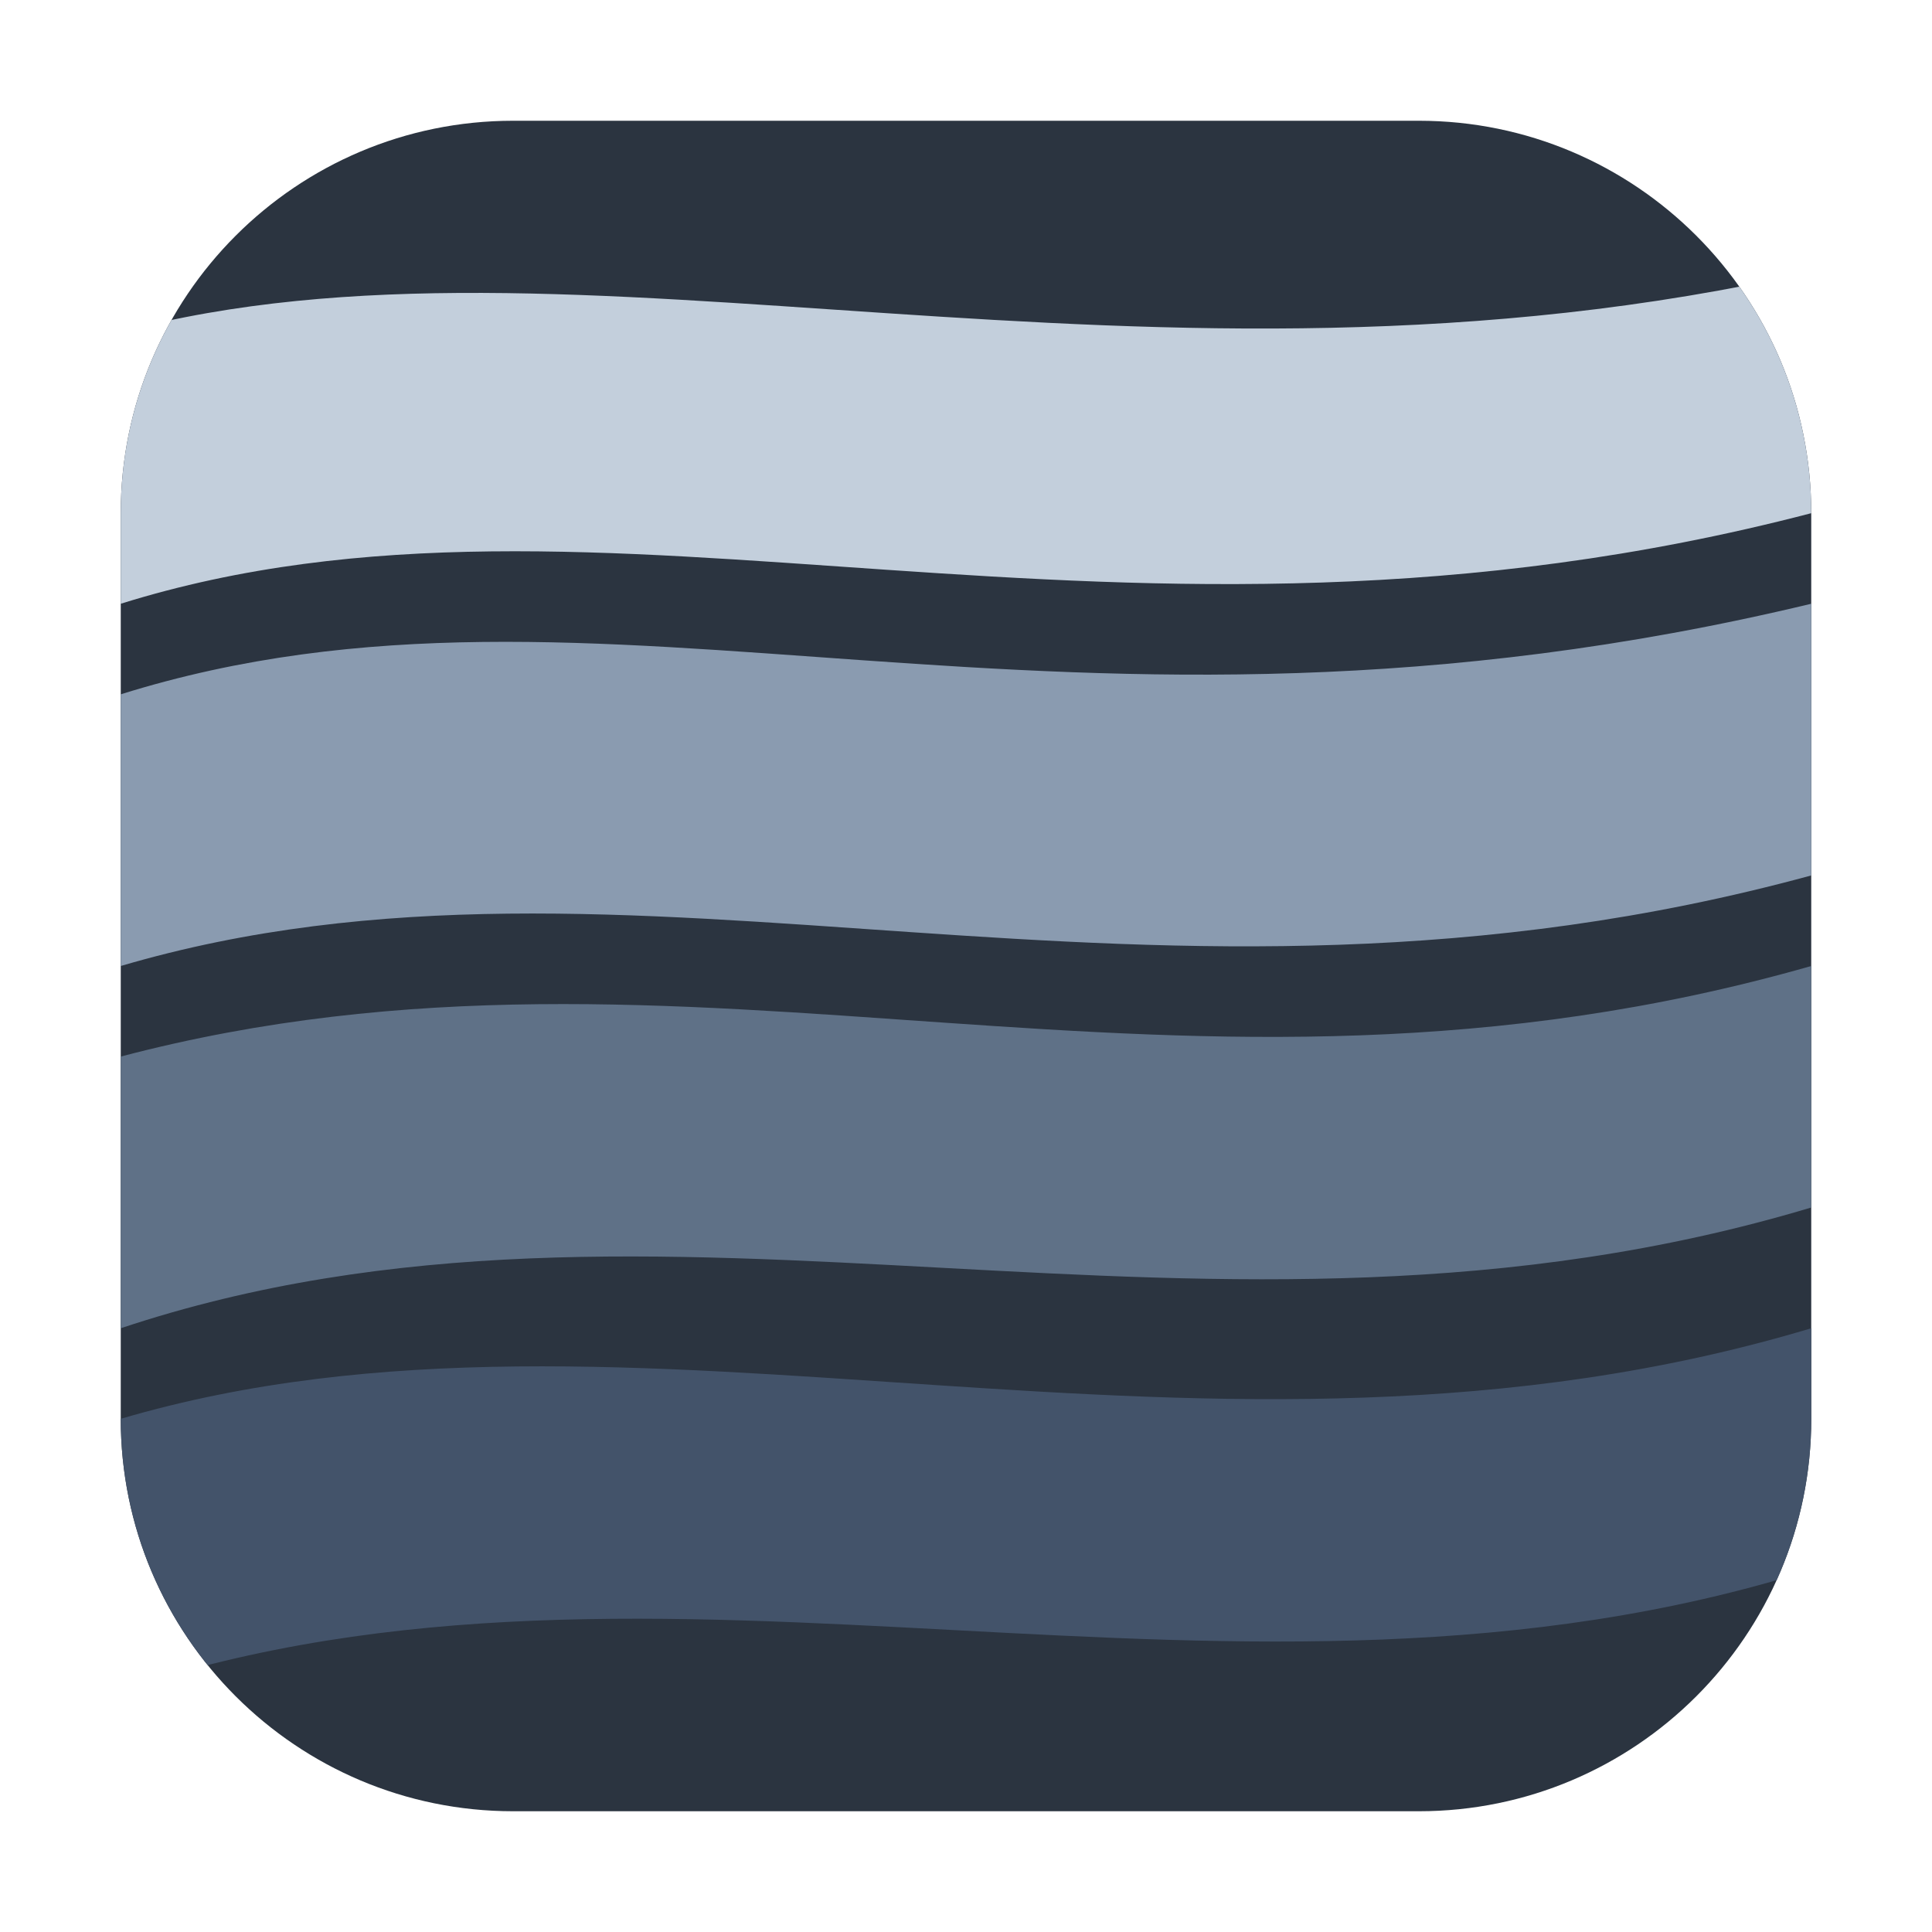
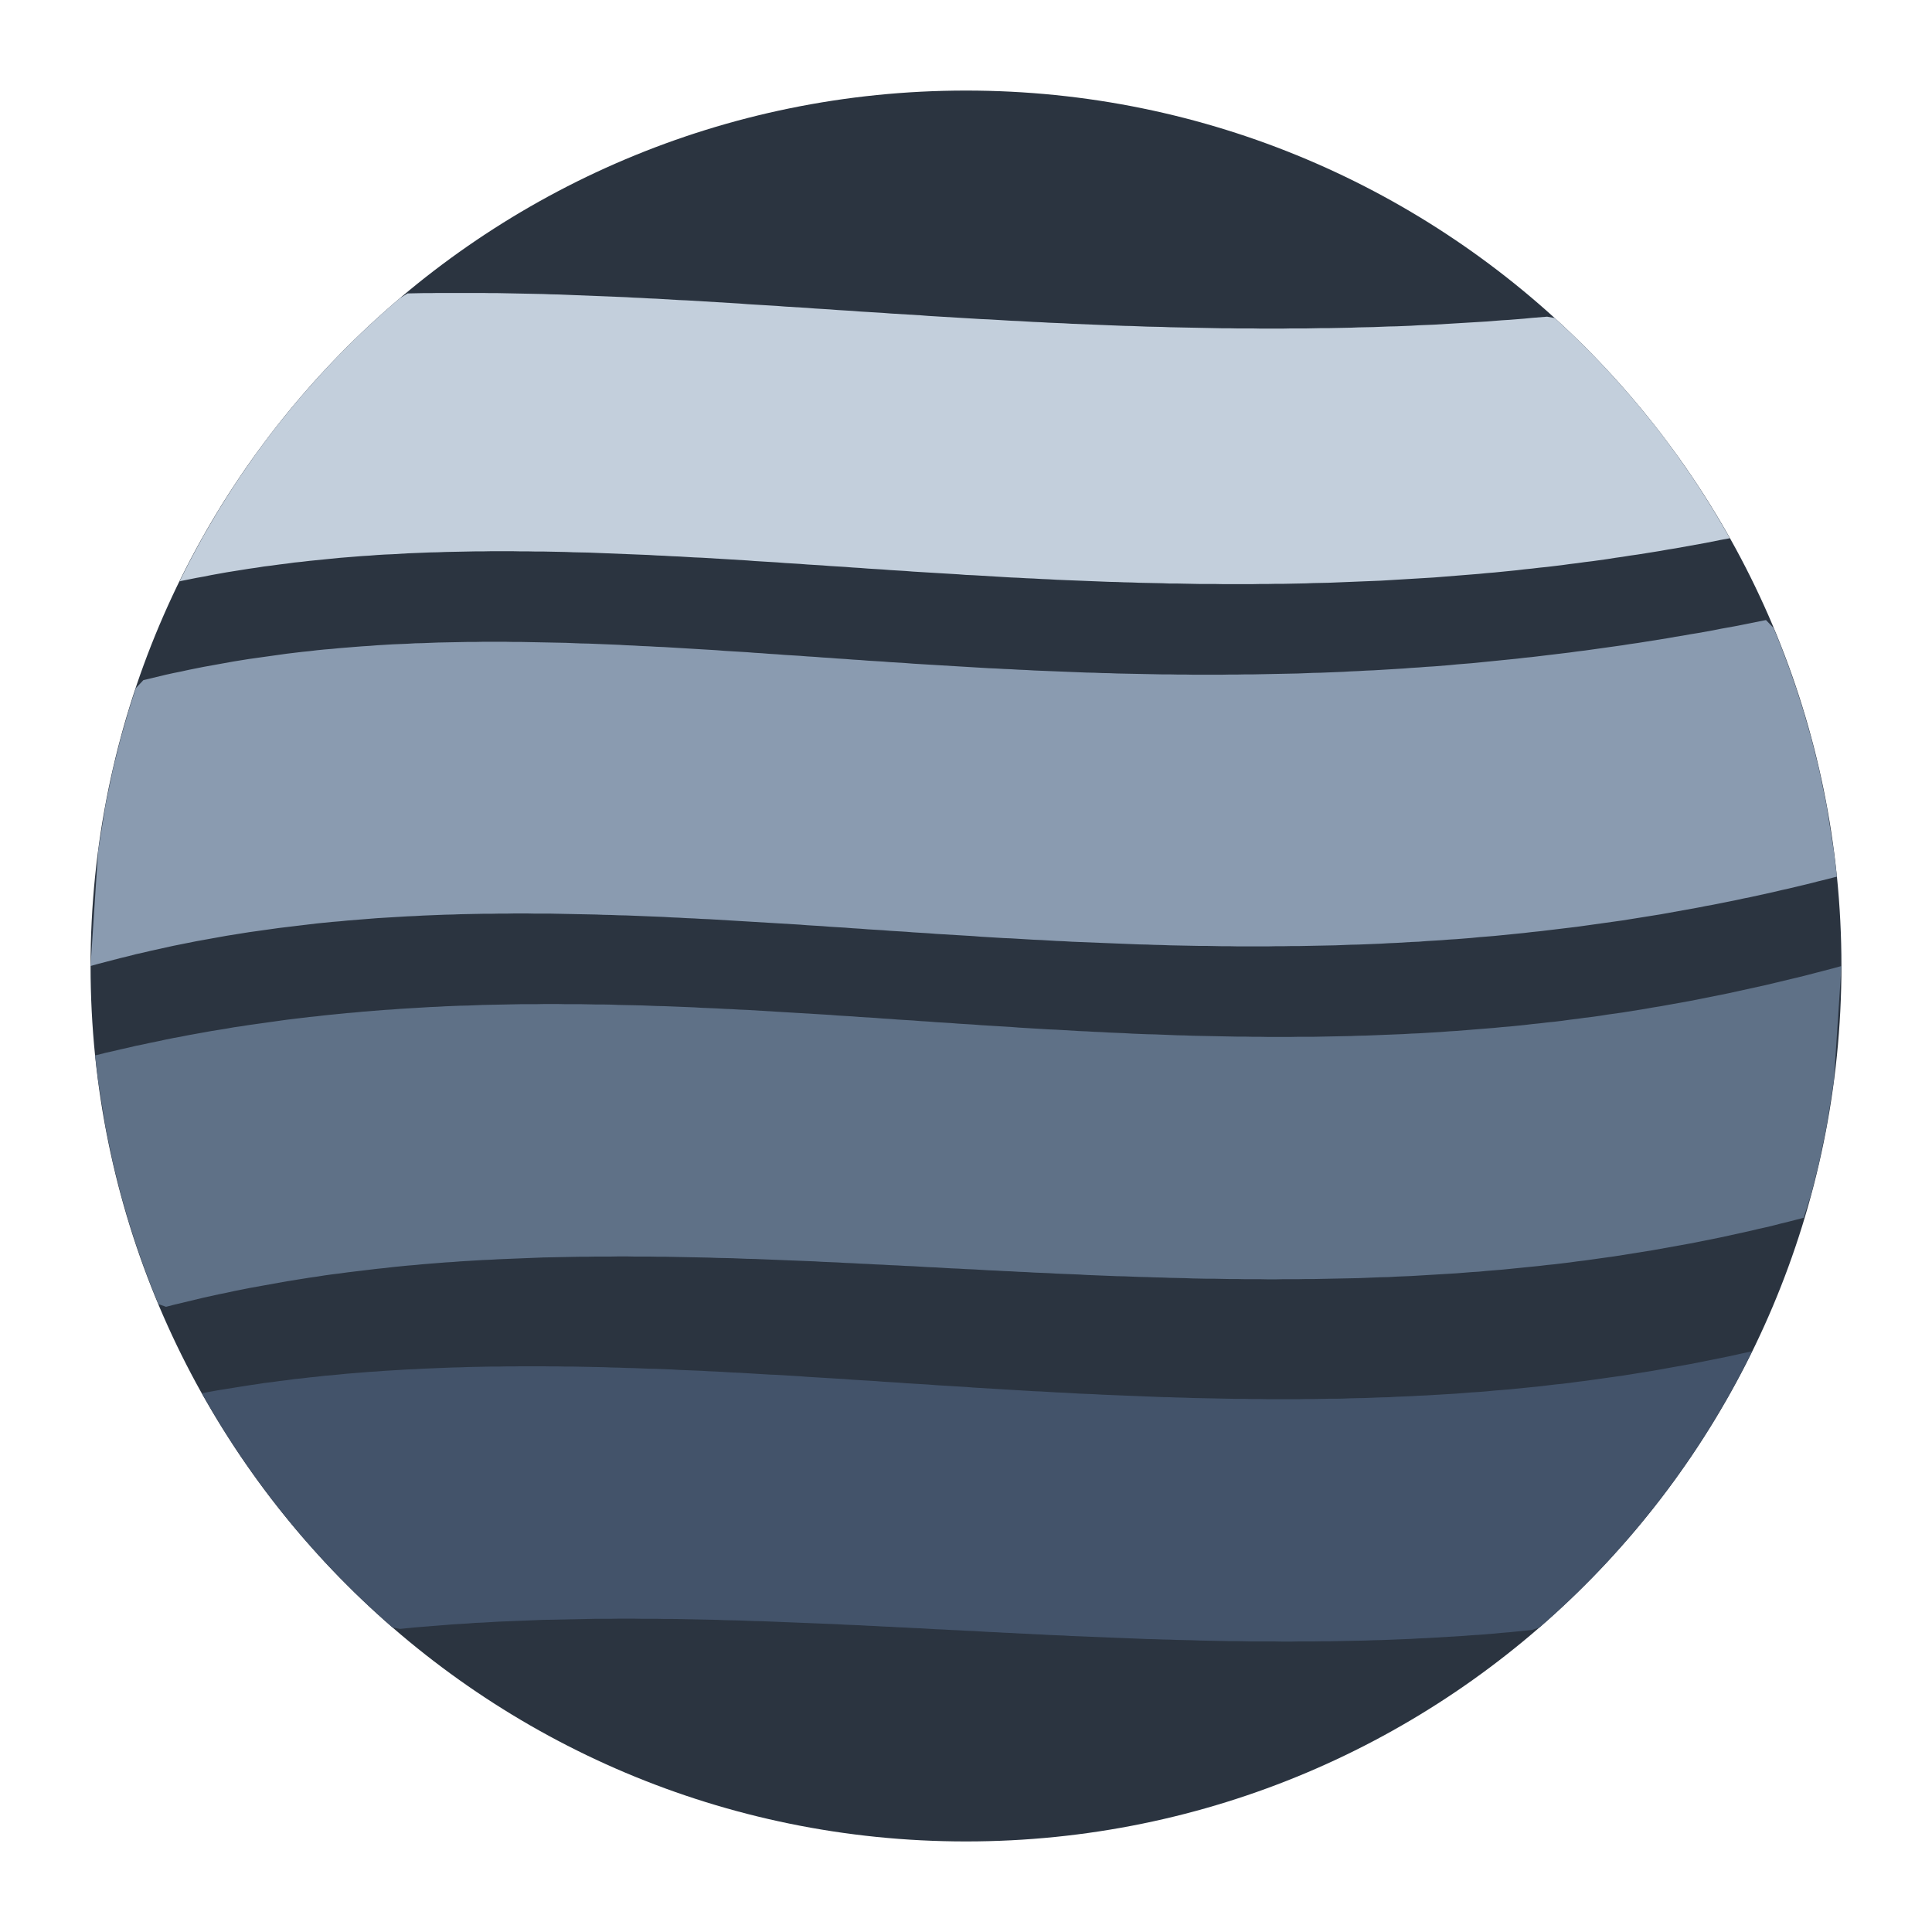
<svg xmlns="http://www.w3.org/2000/svg" viewBox="0 0 128 128">
-   <defs>
-     <clipPath id="c">
-       <rect x="8" y="8" width="112" height="112" rx="26" />
-     </clipPath>
-   </defs>
-   <g clip-path="url(#c)">
-     <rect x="8" y="8" width="112" height="112" fill="#2b3440" />
-     <path d="M8 46 C40 36 70 52 120 40 V58 C76 70 42 54 8 64 Z" fill="#8a9bb0" />
-     <path d="M8 70 C46 60 78 76 120 64 V80 C80 92 44 76 8 88 Z" fill="#5f7187" />
-     <path d="M8 94 C42 84 80 100 120 88 V104 C82 116 44 100 8 112 Z" fill="#43536a" />
-     <path d="M8 22 C38 14 76 28 120 18 V34 C74 46 40 30 8 40 Z" fill="#c3cfdc" />
-   </g>
+   <circle cx="64" cy="64" r="58" fill="#2b3440" />
+   <path fill="#c3cfdc" d="M11.90,38.52 12.00,38.31 12.50,37.32 13.00,36.38 13.50,35.47 14.00,34.61 14.50,33.77 15.00,32.97 15.50,32.19 16.00,31.44 16.50,30.72 17.00,30.01 17.50,29.33 18.00,28.67 18.50,28.03 19.00,27.41 19.50,26.80 20.00,26.21 20.50,25.64 21.00,25.08 21.50,24.53 22.00,24.00 22.50,23.48 23.00,22.98 23.50,22.48 24.00,22.00 24.50,21.53 25.00,21.07 25.50,20.62 26.00,20.18 26.50,19.75 27.00,19.44 27.50,19.43 28.00,19.42 28.50,19.42 29.00,19.41 29.50,19.41 30.00,19.41 30.50,19.41 31.00,19.41 31.50,19.41 32.00,19.41 32.50,19.42 33.00,19.42 33.50,19.43 34.00,19.44 34.50,19.45 35.00,19.46 35.50,19.47 36.00,19.48 36.50,19.50 37.00,19.51 37.50,19.53 38.00,19.55 38.50,19.57 39.00,19.59 39.50,19.61 40.00,19.63 40.50,19.65 41.00,19.67 41.50,19.69 42.00,19.72 42.50,19.74 43.00,19.77 43.50,19.79 44.00,19.82 44.50,19.85 45.00,19.88 45.50,19.90 46.00,19.93 46.50,19.96 47.00,19.99 47.50,20.02 48.00,20.05 48.50,20.08 49.00,20.11 49.50,20.15 50.00,20.18 50.50,20.21 51.00,20.24 51.50,20.27 52.00,20.31 52.50,20.34 53.00,20.37 53.50,20.40 54.00,20.44 54.50,20.47 55.00,20.50 55.50,20.54 56.00,20.57 56.50,20.60 57.00,20.64 57.50,20.67 58.00,20.70 58.50,20.73 59.00,20.77 59.50,20.80 60.00,20.83 60.50,20.86 61.00,20.89 61.50,20.93 62.00,20.96 62.50,20.99 63.00,21.02 63.50,21.05 64.00,21.08 64.50,21.11 65.00,21.14 65.50,21.16 66.00,21.19 66.50,21.22 67.00,21.25 67.50,21.27 68.00,21.30 68.50,21.33 69.00,21.35 69.50,21.38 70.00,21.40 70.50,21.42 71.00,21.45 71.50,21.47 72.00,21.49 72.50,21.51 73.00,21.53 73.50,21.55 74.00,21.57 74.50,21.59 75.00,21.60 75.50,21.62 76.00,21.64 76.50,21.65 77.00,21.66 77.50,21.68 78.00,21.69 78.50,21.70 79.00,21.71 79.50,21.72 80.00,21.73 80.50,21.74 81.00,21.75 81.50,21.75 82.00,21.76 82.50,21.76 83.00,21.76 83.50,21.77 84.00,21.77 84.50,21.77 85.00,21.77 85.50,21.76 86.00,21.76 86.50,21.76 87.00,21.75 87.50,21.74 88.00,21.74 88.50,21.73 89.00,21.72 89.50,21.71 90.00,21.69 90.50,21.68 91.00,21.67 91.50,21.65 92.00,21.63 92.50,21.62 93.00,21.60 93.50,21.58 94.00,21.55 94.50,21.53 95.00,21.51 95.50,21.48 96.00,21.45 96.50,21.42 97.00,21.39 97.50,21.36 98.00,21.33 98.50,21.30 99.00,21.26 99.50,21.22 100.00,21.19 100.50,21.15 101.00,21.11 101.50,21.06 102.00,21.02 102.50,20.98 103.00,21.07 103.50,21.53 104.00,22.00 104.50,22.48 105.00,22.98 105.50,23.48 106.00,24.00 106.50,24.53 107.00,25.08 107.50,25.64 108.00,26.21 108.50,26.80 109.00,27.41 109.50,28.03 110.00,28.67 110.50,29.33 111.00,30.01 111.50,30.72 112.00,31.44 112.50,32.19 113.00,32.97 113.50,33.77 114.00,34.61 114.50,35.47 114.60,35.66 114.60,35.66 114.50,35.68 114.00,35.77 113.50,35.87 113.00,35.97 112.50,36.06 112.00,36.15 111.50,36.24 111.00,36.33 110.50,36.41 110.00,36.50 109.50,36.58 109.00,36.66 108.50,36.74 108.00,36.81 107.50,36.89 107.00,36.96 106.50,37.04 106.00,37.11 105.50,37.18 105.00,37.24 104.50,37.31 104.00,37.37 103.50,37.44 103.00,37.50 102.50,37.56 102.00,37.61 101.50,37.67 101.00,37.72 100.50,37.78 100.00,37.83 99.50,37.88 99.00,37.93 98.50,37.97 98.00,38.02 97.50,38.06 97.00,38.10 96.50,38.14 96.00,38.18 95.50,38.22 95.00,38.26 94.50,38.29 94.00,38.32 93.50,38.35 93.00,38.38 92.50,38.41 92.00,38.44 91.50,38.47 91.00,38.49 90.50,38.51 90.00,38.53 89.50,38.55 89.00,38.57 88.50,38.59 88.00,38.61 87.50,38.62 87.00,38.63 86.50,38.65 86.00,38.66 85.50,38.67 85.00,38.68 84.50,38.68 84.00,38.69 83.50,38.69 83.00,38.70 82.50,38.70 82.00,38.70 81.50,38.70 81.00,38.70 80.50,38.69 80.00,38.69 79.50,38.69 79.00,38.68 78.50,38.67 78.00,38.66 77.50,38.66 77.00,38.64 76.50,38.63 76.00,38.62 75.50,38.61 75.00,38.59 74.50,38.58 74.00,38.56 73.50,38.55 73.00,38.53 72.50,38.51 72.00,38.49 71.50,38.47 71.00,38.45 70.50,38.43 70.00,38.41 69.50,38.38 69.00,38.36 68.50,38.33 68.00,38.31 67.50,38.28 67.00,38.26 66.50,38.23 66.00,38.20 65.50,38.17 65.00,38.14 64.50,38.11 64.00,38.09 63.50,38.05 63.00,38.02 62.50,37.99 62.00,37.96 61.50,37.93 61.00,37.90 60.50,37.87 60.00,37.83 59.50,37.80 59.00,37.77 58.50,37.73 58.00,37.70 57.50,37.67 57.00,37.63 56.50,37.60 56.00,37.56 55.50,37.53 55.00,37.50 54.50,37.46 54.00,37.43 53.50,37.40 53.00,37.36 52.50,37.33 52.00,37.30 51.50,37.26 51.00,37.23 50.50,37.20 50.00,37.17 49.50,37.13 49.00,37.10 48.50,37.07 48.00,37.04 47.50,37.01 47.00,36.98 46.50,36.95 46.00,36.93 45.50,36.90 45.00,36.87 44.50,36.85 44.00,36.82 43.50,36.80 43.00,36.77 42.50,36.75 42.00,36.73 41.50,36.71 41.00,36.69 40.50,36.67 40.00,36.65 39.50,36.63 39.00,36.61 38.50,36.60 38.00,36.59 37.50,36.57 37.00,36.56 36.50,36.55 36.00,36.54 35.50,36.54 35.00,36.53 34.50,36.53 34.00,36.52 33.50,36.52 33.00,36.52 32.50,36.52 32.00,36.53 31.50,36.53 31.00,36.54 30.50,36.55 30.00,36.56 29.50,36.57 29.00,36.59 28.50,36.60 28.00,36.62 27.50,36.64 27.00,36.66 26.50,36.69 26.00,36.72 25.50,36.74 25.00,36.77 24.50,36.81 24.00,36.84 23.50,36.88 23.00,36.92 22.50,36.96 22.00,37.01 21.50,37.06 21.00,37.11 20.50,37.16 20.00,37.22 19.50,37.27 19.00,37.34 18.50,37.40 18.00,37.47 17.50,37.53 17.00,37.61 16.50,37.68 16.00,37.76 15.50,37.84 15.00,37.92 14.50,38.01 14.00,38.10 13.50,38.20 13.00,38.29 12.50,38.39 12.00,38.49 11.90,38.52Z" />
+   <path fill="#8a9bb0" d="M6.00,64.00 6.50,56.40 7.00,53.28 7.50,50.89 8.00,48.90 8.50,47.16 9.00,45.59 9.50,45.06 10.00,44.94 10.50,44.82 11.00,44.70 11.50,44.59 12.00,44.49 12.50,44.38 13.00,44.28 13.50,44.18 14.00,44.09 14.50,44.00 15.00,43.91 15.50,43.82 16.00,43.74 16.50,43.66 17.00,43.59 17.50,43.52 18.00,43.45 18.50,43.38 19.00,43.31 19.50,43.25 20.00,43.19 20.50,43.14 21.00,43.08 21.50,43.03 22.00,42.99 22.50,42.94 23.00,42.90 23.50,42.86 24.00,42.82 24.50,42.79 25.00,42.75 25.50,42.72 26.00,42.69 26.50,42.67 27.00,42.65 27.50,42.62 28.00,42.61 28.50,42.59 29.00,42.57 29.50,42.56 30.00,42.55 30.50,42.54 31.00,42.53 31.50,42.53 32.00,42.52 32.50,42.52 33.00,42.52 33.50,42.52 34.00,42.53 34.50,42.53 35.00,42.54 35.50,42.55 36.00,42.56 36.50,42.57 37.00,42.58 37.50,42.59 38.00,42.61 38.50,42.63 39.00,42.64 39.50,42.66 40.00,42.68 40.50,42.70 41.00,42.72 41.50,42.75 42.00,42.77 42.50,42.80 43.00,42.82 43.50,42.85 44.00,42.87 44.50,42.90 45.00,42.93 45.50,42.96 46.00,42.99 46.50,43.02 47.00,43.05 47.50,43.08 48.00,43.12 48.50,43.15 49.00,43.18 49.50,43.21 50.00,43.25 50.50,43.28 51.00,43.32 51.50,43.35 52.00,43.39 52.50,43.42 53.00,43.45 53.50,43.49 54.00,43.52 54.50,43.56 55.00,43.59 55.50,43.63 56.00,43.66 56.50,43.70 57.00,43.73 57.50,43.77 58.00,43.80 58.50,43.83 59.00,43.87 59.50,43.90 60.00,43.93 60.50,43.97 61.00,44.00 61.50,44.03 62.00,44.06 62.50,44.09 63.00,44.12 63.50,44.15 64.00,44.18 64.50,44.21 65.00,44.24 65.50,44.27 66.00,44.29 66.50,44.32 67.00,44.34 67.50,44.37 68.00,44.39 68.50,44.42 69.00,44.44 69.50,44.46 70.00,44.48 70.50,44.50 71.00,44.52 71.50,44.54 72.00,44.56 72.50,44.57 73.00,44.59 73.50,44.60 74.00,44.62 74.50,44.63 75.00,44.64 75.50,44.65 76.00,44.66 76.50,44.67 77.00,44.68 77.50,44.68 78.00,44.69 78.50,44.69 79.00,44.70 79.50,44.70 80.00,44.70 80.50,44.70 81.00,44.70 81.50,44.69 82.00,44.69 82.50,44.68 83.00,44.68 83.50,44.67 84.00,44.66 84.50,44.65 85.00,44.64 85.50,44.63 86.00,44.62 86.50,44.60 87.00,44.58 87.50,44.57 88.00,44.55 88.50,44.53 89.00,44.51 89.50,44.48 90.00,44.46 90.50,44.43 91.00,44.41 91.50,44.38 92.00,44.35 92.50,44.32 93.00,44.29 93.50,44.25 94.00,44.22 94.50,44.18 95.00,44.15 95.50,44.11 96.00,44.07 96.50,44.02 97.00,43.98 97.50,43.94 98.00,43.89 98.50,43.84 99.00,43.79 99.50,43.74 100.00,43.69 100.50,43.64 101.00,43.58 101.50,43.53 102.00,43.47 102.50,43.41 103.00,43.35 103.50,43.29 104.00,43.23 104.50,43.16 105.00,43.10 105.50,43.03 106.00,42.96 106.50,42.89 107.00,42.82 107.50,42.75 108.00,42.67 108.50,42.60 109.00,42.52 109.50,42.44 110.00,42.36 110.50,42.28 111.00,42.19 111.50,42.11 112.00,42.02 112.50,41.94 113.00,41.85 113.50,41.76 114.00,41.66 114.50,41.57 115.00,41.48 115.50,41.38 116.00,41.28 116.50,41.18 117.00,41.08 117.50,41.60 118.00,42.83 118.50,44.16 119.00,45.59 119.50,47.16 120.00,48.90 120.50,50.89 121.00,53.28 121.50,56.40 121.70,58.08 121.70,58.08 121.50,58.13 121.00,58.26 120.50,58.38 120.00,58.51 119.50,58.63 119.00,58.75 118.50,58.87 118.00,58.98 117.50,59.10 117.00,59.21 116.50,59.32 116.00,59.43 115.50,59.53 115.00,59.64 114.50,59.74 114.00,59.84 113.50,59.94 113.00,60.03 112.50,60.13 112.00,60.22 111.50,60.31 111.00,60.40 110.50,60.49 110.00,60.58 109.50,60.66 109.00,60.74 108.50,60.82 108.00,60.90 107.50,60.98 107.00,61.05 106.50,61.12 106.00,61.19 105.50,61.26 105.00,61.33 104.50,61.40 104.00,61.46 103.50,61.52 103.00,61.58 102.50,61.64 102.00,61.70 101.50,61.75 101.00,61.81 100.50,61.86 100.00,61.91 99.50,61.96 99.00,62.01 98.50,62.05 98.00,62.09 97.50,62.14 97.00,62.18 96.50,62.22 96.00,62.25 95.50,62.29 95.00,62.32 94.50,62.35 94.00,62.39 93.50,62.41 93.00,62.44 92.50,62.47 92.00,62.49 91.50,62.52 91.00,62.54 90.50,62.56 90.00,62.58 89.50,62.59 89.00,62.61 88.50,62.63 88.00,62.64 87.50,62.65 87.00,62.66 86.50,62.67 86.00,62.68 85.50,62.68 85.00,62.69 84.50,62.69 84.00,62.70 83.50,62.70 83.00,62.70 82.50,62.70 82.00,62.70 81.50,62.69 81.00,62.69 80.50,62.68 80.00,62.67 79.50,62.67 79.00,62.66 78.50,62.65 78.00,62.64 77.50,62.63 77.00,62.61 76.50,62.60 76.00,62.58 75.50,62.57 75.00,62.55 74.50,62.53 74.00,62.51 73.50,62.49 73.00,62.47 72.50,62.45 72.00,62.43 71.50,62.41 71.00,62.39 70.50,62.36 70.00,62.34 69.50,62.31 69.00,62.28 68.50,62.26 68.00,62.23 67.50,62.20 67.00,62.17 66.50,62.15 66.00,62.12 65.50,62.09 65.00,62.06 64.50,62.02 64.00,61.99 63.50,61.96 63.00,61.93 62.50,61.90 62.00,61.87 61.50,61.83 61.00,61.80 60.50,61.77 60.00,61.73 59.50,61.70 59.00,61.67 58.50,61.63 58.00,61.60 57.50,61.57 57.00,61.53 56.50,61.50 56.00,61.46 55.50,61.43 55.00,61.40 54.50,61.36 54.00,61.33 53.50,61.30 53.00,61.26 52.50,61.23 52.00,61.20 51.50,61.17 51.00,61.14 50.50,61.11 50.00,61.08 49.50,61.05 49.00,61.02 48.50,60.99 48.00,60.96 47.50,60.93 47.00,60.90 46.50,60.88 46.00,60.85 45.50,60.83 45.00,60.80 44.50,60.78 44.00,60.75 43.50,60.73 43.00,60.71 42.50,60.69 42.00,60.67 41.50,60.65 41.00,60.64 40.50,60.62 40.00,60.61 39.50,60.59 39.00,60.58 38.50,60.57 38.00,60.56 37.50,60.55 37.00,60.54 36.50,60.53 36.00,60.53 35.50,60.53 35.00,60.52 34.50,60.52 34.00,60.52 33.50,60.53 33.00,60.53 32.50,60.54 32.00,60.54 31.50,60.55 31.00,60.56 30.50,60.57 30.00,60.59 29.50,60.60 29.00,60.62 28.50,60.64 28.00,60.66 27.50,60.69 27.00,60.71 26.50,60.74 26.00,60.77 25.50,60.80 25.00,60.83 24.50,60.87 24.00,60.91 23.50,60.95 23.00,60.99 22.50,61.04 22.00,61.08 21.50,61.13 21.00,61.18 20.50,61.24 20.00,61.30 19.50,61.36 19.00,61.42 18.50,61.48 18.00,61.55 17.50,61.62 17.00,61.69 16.50,61.76 16.00,61.84 15.50,61.92 15.00,62.00 14.50,62.09 14.00,62.18 13.50,62.27 13.00,62.36 12.50,62.46 12.00,62.56 11.50,62.66 11.00,62.77 10.50,62.88 10.00,62.99 9.50,63.11 9.00,63.22 8.50,63.35 8.00,63.47 7.50,63.60 7.00,63.73 6.50,63.86 6.00,64.00Z" />
+   <path fill="#5f7187" d="M6.30,69.92 6.50,69.88 7.00,69.75 7.50,69.64 8.00,69.52 8.50,69.41 9.00,69.29 9.50,69.19 10.00,69.08 10.50,68.98 11.00,68.87 11.50,68.77 12.00,68.68 12.50,68.58 13.00,68.49 13.50,68.40 14.00,68.31 14.50,68.23 15.00,68.15 15.50,68.06 16.00,67.99 16.50,67.91 17.00,67.84 17.50,67.77 18.00,67.70 18.50,67.63 19.00,67.56 19.50,67.50 20.00,67.44 20.50,67.38 21.00,67.33 21.50,67.27 22.00,67.22 22.50,67.17 23.00,67.12 23.50,67.08 24.00,67.03 24.50,66.99 25.00,66.95 25.50,66.91 26.00,66.88 26.50,66.84 27.00,66.81 27.50,66.78 28.00,66.75 28.50,66.72 29.00,66.70 29.50,66.67 30.00,66.65 30.50,66.63 31.00,66.62 31.50,66.60 32.00,66.58 32.50,66.57 33.00,66.56 33.50,66.55 34.00,66.54 34.50,66.53 35.00,66.53 35.50,66.53 36.00,66.52 36.50,66.52 37.00,66.52 37.50,66.53 38.00,66.53 38.50,66.53 39.00,66.54 39.50,66.55 40.00,66.55 40.50,66.56 41.00,66.58 41.50,66.59 42.00,66.60 42.50,66.61 43.00,66.63 43.50,66.65 44.00,66.66 44.50,66.68 45.00,66.70 45.50,66.72 46.00,66.74 46.50,66.77 47.00,66.79 47.50,66.81 48.00,66.84 48.50,66.86 49.00,66.89 49.50,66.91 50.00,66.94 50.50,66.97 51.00,67.00 51.50,67.03 52.00,67.06 52.50,67.09 53.00,67.12 53.50,67.15 54.00,67.18 54.50,67.21 55.00,67.24 55.50,67.28 56.00,67.31 56.50,67.34 57.00,67.38 57.50,67.41 58.00,67.44 58.50,67.48 59.00,67.51 59.50,67.55 60.00,67.58 60.50,67.61 61.00,67.65 61.50,67.68 62.00,67.72 62.50,67.75 63.00,67.78 63.50,67.82 64.00,67.85 64.50,67.88 65.00,67.92 65.50,67.95 66.00,67.98 66.50,68.01 67.00,68.04 67.50,68.08 68.00,68.11 68.50,68.14 69.00,68.17 69.50,68.20 70.00,68.22 70.50,68.25 71.00,68.28 71.50,68.31 72.00,68.33 72.50,68.36 73.00,68.38 73.50,68.41 74.00,68.43 74.50,68.45 75.00,68.48 75.50,68.50 76.00,68.52 76.50,68.53 77.00,68.55 77.50,68.57 78.00,68.59 78.50,68.60 79.00,68.62 79.50,68.63 80.00,68.64 80.50,68.65 81.00,68.66 81.50,68.67 82.00,68.68 82.50,68.68 83.00,68.69 83.50,68.69 84.00,68.70 84.50,68.70 85.00,68.70 85.50,68.70 86.00,68.69 86.50,68.69 87.00,68.69 87.50,68.68 88.00,68.67 88.50,68.66 89.00,68.65 89.50,68.64 90.00,68.62 90.50,68.61 91.00,68.59 91.50,68.57 92.00,68.55 92.50,68.53 93.00,68.51 93.50,68.48 94.00,68.46 94.50,68.43 95.00,68.40 95.50,68.37 96.00,68.33 96.50,68.30 97.00,68.26 97.50,68.22 98.00,68.18 98.50,68.14 99.00,68.10 99.50,68.05 100.00,68.01 100.50,67.96 101.00,67.91 101.50,67.85 102.00,67.80 102.50,67.74 103.00,67.69 103.50,67.63 104.00,67.56 104.50,67.50 105.00,67.43 105.50,67.37 106.00,67.30 106.50,67.22 107.00,67.15 107.50,67.08 108.00,67.00 108.50,66.92 109.00,66.84 109.50,66.75 110.00,66.67 110.50,66.58 111.00,66.49 111.50,66.40 112.00,66.31 112.50,66.21 113.00,66.11 113.50,66.01 114.00,65.91 114.50,65.81 115.00,65.70 115.50,65.59 116.00,65.48 116.50,65.37 117.00,65.26 117.50,65.14 118.00,65.02 118.50,64.90 119.00,64.78 119.50,64.66 120.00,64.53 120.50,64.40 121.00,64.27 121.50,64.14 122.00,64.00 122.00,64.00 121.50,71.60 121.00,74.72 120.50,77.11 120.00,79.10 119.50,80.68 119.00,80.81 118.50,80.94 118.00,81.06 117.50,81.19 117.00,81.31 116.50,81.42 116.00,81.54 115.50,81.65 115.00,81.76 114.50,81.87 114.00,81.98 113.50,82.08 113.00,82.18 112.50,82.28 112.00,82.38 111.50,82.47 111.00,82.56 110.50,82.65 110.00,82.74 109.50,82.83 109.00,82.91 108.50,82.99 108.00,83.07 107.50,83.15 107.00,83.23 106.50,83.30 106.00,83.37 105.50,83.44 105.00,83.51 104.50,83.57 104.00,83.64 103.50,83.70 103.00,83.76 102.50,83.81 102.00,83.87 101.50,83.92 101.00,83.97 100.50,84.02 100.00,84.07 99.50,84.12 99.00,84.16 98.50,84.20 98.00,84.25 97.50,84.28 97.00,84.32 96.50,84.36 96.00,84.39 95.50,84.42 95.00,84.45 94.50,84.48 94.00,84.51 93.50,84.54 93.00,84.56 92.50,84.58 92.00,84.61 91.50,84.62 91.00,84.64 90.50,84.66 90.00,84.68 89.50,84.69 89.00,84.70 88.50,84.71 88.00,84.72 87.50,84.73 87.00,84.74 86.50,84.74 86.00,84.75 85.50,84.75 85.00,84.75 84.50,84.76 84.00,84.76 83.50,84.75 83.00,84.75 82.50,84.75 82.00,84.74 81.50,84.74 81.00,84.73 80.50,84.72 80.00,84.72 79.50,84.71 79.00,84.70 78.50,84.68 78.00,84.67 77.50,84.66 77.00,84.64 76.50,84.63 76.00,84.61 75.50,84.60 75.00,84.58 74.50,84.56 74.00,84.55 73.50,84.53 73.00,84.51 72.50,84.49 72.00,84.47 71.50,84.44 71.00,84.42 70.50,84.40 70.00,84.38 69.50,84.35 69.00,84.33 68.50,84.31 68.00,84.28 67.50,84.26 67.00,84.23 66.50,84.21 66.00,84.18 65.50,84.16 65.00,84.13 64.50,84.10 64.00,84.08 63.50,84.05 63.00,84.03 62.50,84.00 62.00,83.97 61.50,83.95 61.00,83.92 60.50,83.89 60.00,83.87 59.50,83.84 59.00,83.82 58.50,83.79 58.00,83.77 57.50,83.74 57.00,83.72 56.50,83.69 56.00,83.67 55.50,83.64 55.00,83.62 54.50,83.60 54.00,83.57 53.50,83.55 53.00,83.53 52.50,83.51 52.00,83.49 51.50,83.47 51.00,83.45 50.50,83.43 50.00,83.41 49.50,83.40 49.00,83.38 48.50,83.36 48.00,83.35 47.50,83.34 47.00,83.32 46.50,83.31 46.00,83.30 45.50,83.29 45.00,83.28 44.50,83.27 44.00,83.26 43.50,83.26 43.00,83.25 42.50,83.25 42.00,83.25 41.50,83.24 41.00,83.24 40.50,83.25 40.00,83.25 39.50,83.25 39.00,83.26 38.50,83.26 38.00,83.27 37.50,83.28 37.00,83.29 36.50,83.30 36.00,83.31 35.50,83.33 35.00,83.35 34.50,83.37 34.00,83.39 33.50,83.41 33.00,83.43 32.50,83.46 32.00,83.48 31.50,83.51 31.00,83.54 30.50,83.57 30.00,83.61 29.50,83.64 29.00,83.68 28.50,83.72 28.00,83.76 27.50,83.81 27.00,83.85 26.50,83.90 26.00,83.95 25.50,84.01 25.00,84.06 24.50,84.12 24.00,84.18 23.50,84.24 23.00,84.30 22.50,84.37 22.00,84.43 21.50,84.50 21.00,84.58 20.50,84.65 20.00,84.73 19.50,84.81 19.00,84.89 18.50,84.98 18.00,85.07 17.50,85.16 17.00,85.25 16.50,85.34 16.00,85.44 15.50,85.54 15.00,85.65 14.50,85.75 14.00,85.86 13.50,85.97 13.00,86.09 12.50,86.21 12.00,86.33 11.50,86.45 11.00,86.58 10.50,86.40 10.00,85.17 9.50,83.84 9.00,82.41 8.50,80.84 8.00,79.10 7.50,77.11 7.00,74.72 6.50,71.60 6.30,69.92Z" />
+   <path fill="#43536a" d="M13.37,92.30 13.50,92.28 14.00,92.19 14.50,92.10 15.00,92.02 15.50,91.94 16.00,91.86 16.50,91.78 17.00,91.71 17.50,91.63 18.00,91.57 18.50,91.50 19.00,91.44 19.50,91.37 20.00,91.32 20.50,91.26 21.00,91.21 21.50,91.15 22.00,91.11 22.50,91.06 23.00,91.01 23.50,90.97 24.00,90.93 24.50,90.89 25.00,90.86 25.50,90.82 26.00,90.79 26.50,90.76 27.00,90.73 27.50,90.71 28.00,90.68 28.50,90.66 29.00,90.64 29.50,90.62 30.00,90.60 30.50,90.59 31.00,90.57 31.50,90.56 32.00,90.55 32.50,90.54 33.00,90.54 33.50,90.53 34.00,90.53 34.50,90.52 35.00,90.52 35.50,90.52 36.00,90.52 36.50,90.53 37.00,90.53 37.50,90.54 38.00,90.54 38.50,90.55 39.00,90.56 39.50,90.57 40.00,90.58 40.50,90.60 41.00,90.61 41.50,90.63 42.00,90.64 42.50,90.66 43.00,90.68 43.50,90.69 44.00,90.71 44.50,90.73 45.00,90.76 45.50,90.78 46.00,90.80 46.50,90.82 47.00,90.85 47.50,90.87 48.00,90.90 48.50,90.93 49.00,90.95 49.50,90.98 50.00,91.01 50.50,91.04 51.00,91.07 51.50,91.09 52.00,91.12 52.50,91.15 53.00,91.18 53.50,91.22 54.00,91.25 54.50,91.28 55.00,91.31 55.50,91.34 56.00,91.37 56.50,91.41 57.00,91.44 57.50,91.47 58.00,91.50 58.50,91.54 59.00,91.57 59.50,91.60 60.00,91.64 60.50,91.67 61.00,91.70 61.50,91.73 62.00,91.77 62.50,91.80 63.00,91.83 63.50,91.86 64.00,91.89 64.50,91.93 65.00,91.96 65.50,91.99 66.00,92.02 66.50,92.05 67.00,92.08 67.50,92.11 68.00,92.14 68.50,92.17 69.00,92.19 69.50,92.22 70.00,92.25 70.50,92.27 71.00,92.30 71.50,92.33 72.00,92.35 72.50,92.37 73.00,92.40 73.50,92.42 74.00,92.44 74.50,92.46 75.00,92.48 75.50,92.50 76.00,92.52 76.50,92.54 77.00,92.56 77.50,92.57 78.00,92.59 78.50,92.60 79.00,92.62 79.50,92.63 80.00,92.64 80.50,92.65 81.00,92.66 81.50,92.67 82.00,92.68 82.50,92.68 83.00,92.69 83.50,92.69 84.00,92.70 84.50,92.70 85.00,92.70 85.50,92.70 86.00,92.70 86.50,92.69 87.00,92.69 87.50,92.68 88.00,92.67 88.50,92.67 89.00,92.66 89.50,92.64 90.00,92.63 90.50,92.62 91.00,92.60 91.50,92.58 92.00,92.57 92.50,92.54 93.00,92.52 93.50,92.50 94.00,92.47 94.50,92.45 95.00,92.42 95.50,92.39 96.00,92.36 96.50,92.33 97.00,92.29 97.50,92.25 98.00,92.22 98.50,92.18 99.00,92.13 99.50,92.09 100.00,92.05 100.50,92.00 101.00,91.95 101.50,91.90 102.00,91.85 102.50,91.79 103.00,91.73 103.50,91.68 104.00,91.62 104.50,91.55 105.00,91.49 105.50,91.42 106.00,91.35 106.50,91.28 107.00,91.21 107.50,91.14 108.00,91.06 108.50,90.98 109.00,90.90 109.50,90.82 110.00,90.73 110.50,90.64 111.00,90.55 111.50,90.46 112.00,90.37 112.50,90.27 113.00,90.17 113.50,90.07 114.00,89.97 114.50,89.87 115.00,89.76 115.50,89.65 116.00,89.54 116.09,89.52 116.09,89.52 116.00,89.69 115.50,90.68 115.00,91.62 114.50,92.53 114.00,93.39 113.50,94.23 113.00,95.03 112.50,95.81 112.00,96.56 111.50,97.28 111.00,97.99 110.50,98.67 110.00,99.33 109.50,99.97 109.00,100.59 108.50,101.20 108.00,101.79 107.50,102.36 107.00,102.92 106.50,103.47 106.00,104.00 105.50,104.52 105.00,105.02 104.50,105.52 104.00,106.00 103.50,106.47 103.00,106.93 102.50,107.38 102.00,107.82 101.50,107.99 101.00,108.04 100.50,108.09 100.00,108.14 99.50,108.18 99.00,108.23 98.50,108.27 98.00,108.31 97.50,108.34 97.00,108.38 96.50,108.41 96.00,108.44 95.50,108.47 95.00,108.50 94.50,108.53 94.00,108.55 93.50,108.58 93.00,108.60 92.50,108.62 92.00,108.64 91.50,108.66 91.00,108.67 90.50,108.69 90.00,108.70 89.50,108.71 89.00,108.72 88.50,108.73 88.00,108.74 87.50,108.74 87.00,108.75 86.50,108.75 86.00,108.75 85.50,108.76 85.00,108.76 84.50,108.75 84.00,108.75 83.50,108.75 83.00,108.75 82.50,108.74 82.00,108.73 81.50,108.73 81.00,108.72 80.50,108.71 80.00,108.70 79.50,108.69 79.00,108.67 78.50,108.66 78.00,108.65 77.50,108.63 77.00,108.62 76.50,108.60 76.00,108.59 75.50,108.57 75.00,108.55 74.50,108.53 74.00,108.51 73.50,108.49 73.00,108.47 72.50,108.45 72.00,108.43 71.50,108.41 71.00,108.39 70.50,108.36 70.00,108.34 69.50,108.32 69.00,108.29 68.50,108.27 68.00,108.24 67.50,108.22 67.00,108.19 66.50,108.17 66.00,108.14 65.50,108.12 65.00,108.09 64.50,108.06 64.00,108.04 63.50,108.01 63.00,107.99 62.50,107.96 62.00,107.94 61.50,107.91 61.00,107.88 60.50,107.86 60.00,107.83 59.50,107.81 59.00,107.78 58.50,107.76 58.00,107.73 57.50,107.71 57.00,107.68 56.50,107.66 56.00,107.64 55.50,107.61 55.00,107.59 54.50,107.57 54.00,107.55 53.50,107.53 53.00,107.51 52.50,107.49 52.00,107.47 51.50,107.45 51.00,107.43 50.50,107.41 50.00,107.40 49.50,107.38 49.00,107.36 48.50,107.35 48.00,107.34 47.50,107.32 47.00,107.31 46.50,107.30 46.00,107.29 45.50,107.28 45.00,107.27 44.50,107.26 44.00,107.26 43.50,107.25 43.00,107.25 42.50,107.25 42.00,107.24 41.50,107.24 41.00,107.24 40.50,107.25 40.00,107.25 39.50,107.25 39.00,107.26 38.50,107.27 38.00,107.28 37.50,107.29 37.00,107.30 36.50,107.31 36.00,107.32 35.50,107.34 35.00,107.36 34.50,107.38 34.00,107.40 33.50,107.42 33.00,107.44 32.50,107.47 32.00,107.50 31.50,107.52 31.00,107.56 30.50,107.59 30.00,107.62 29.50,107.66 29.00,107.70 28.50,107.74 28.00,107.78 27.50,107.82 27.00,107.87 26.50,107.92 26.00,107.82 25.50,107.38 25.00,106.93 24.50,106.47 24.00,106.00 23.50,105.52 23.00,105.02 22.50,104.52 22.00,104.00 21.50,103.47 21.00,102.92 20.50,102.36 20.00,101.79 19.50,101.20 19.00,100.59 18.50,99.97 18.00,99.33 17.50,98.67 17.00,97.99 16.50,97.28 16.00,96.56 15.50,95.81 15.00,95.03 14.50,94.23 14.00,93.39 13.50,92.53 13.37,92.30Z" />
</svg>
